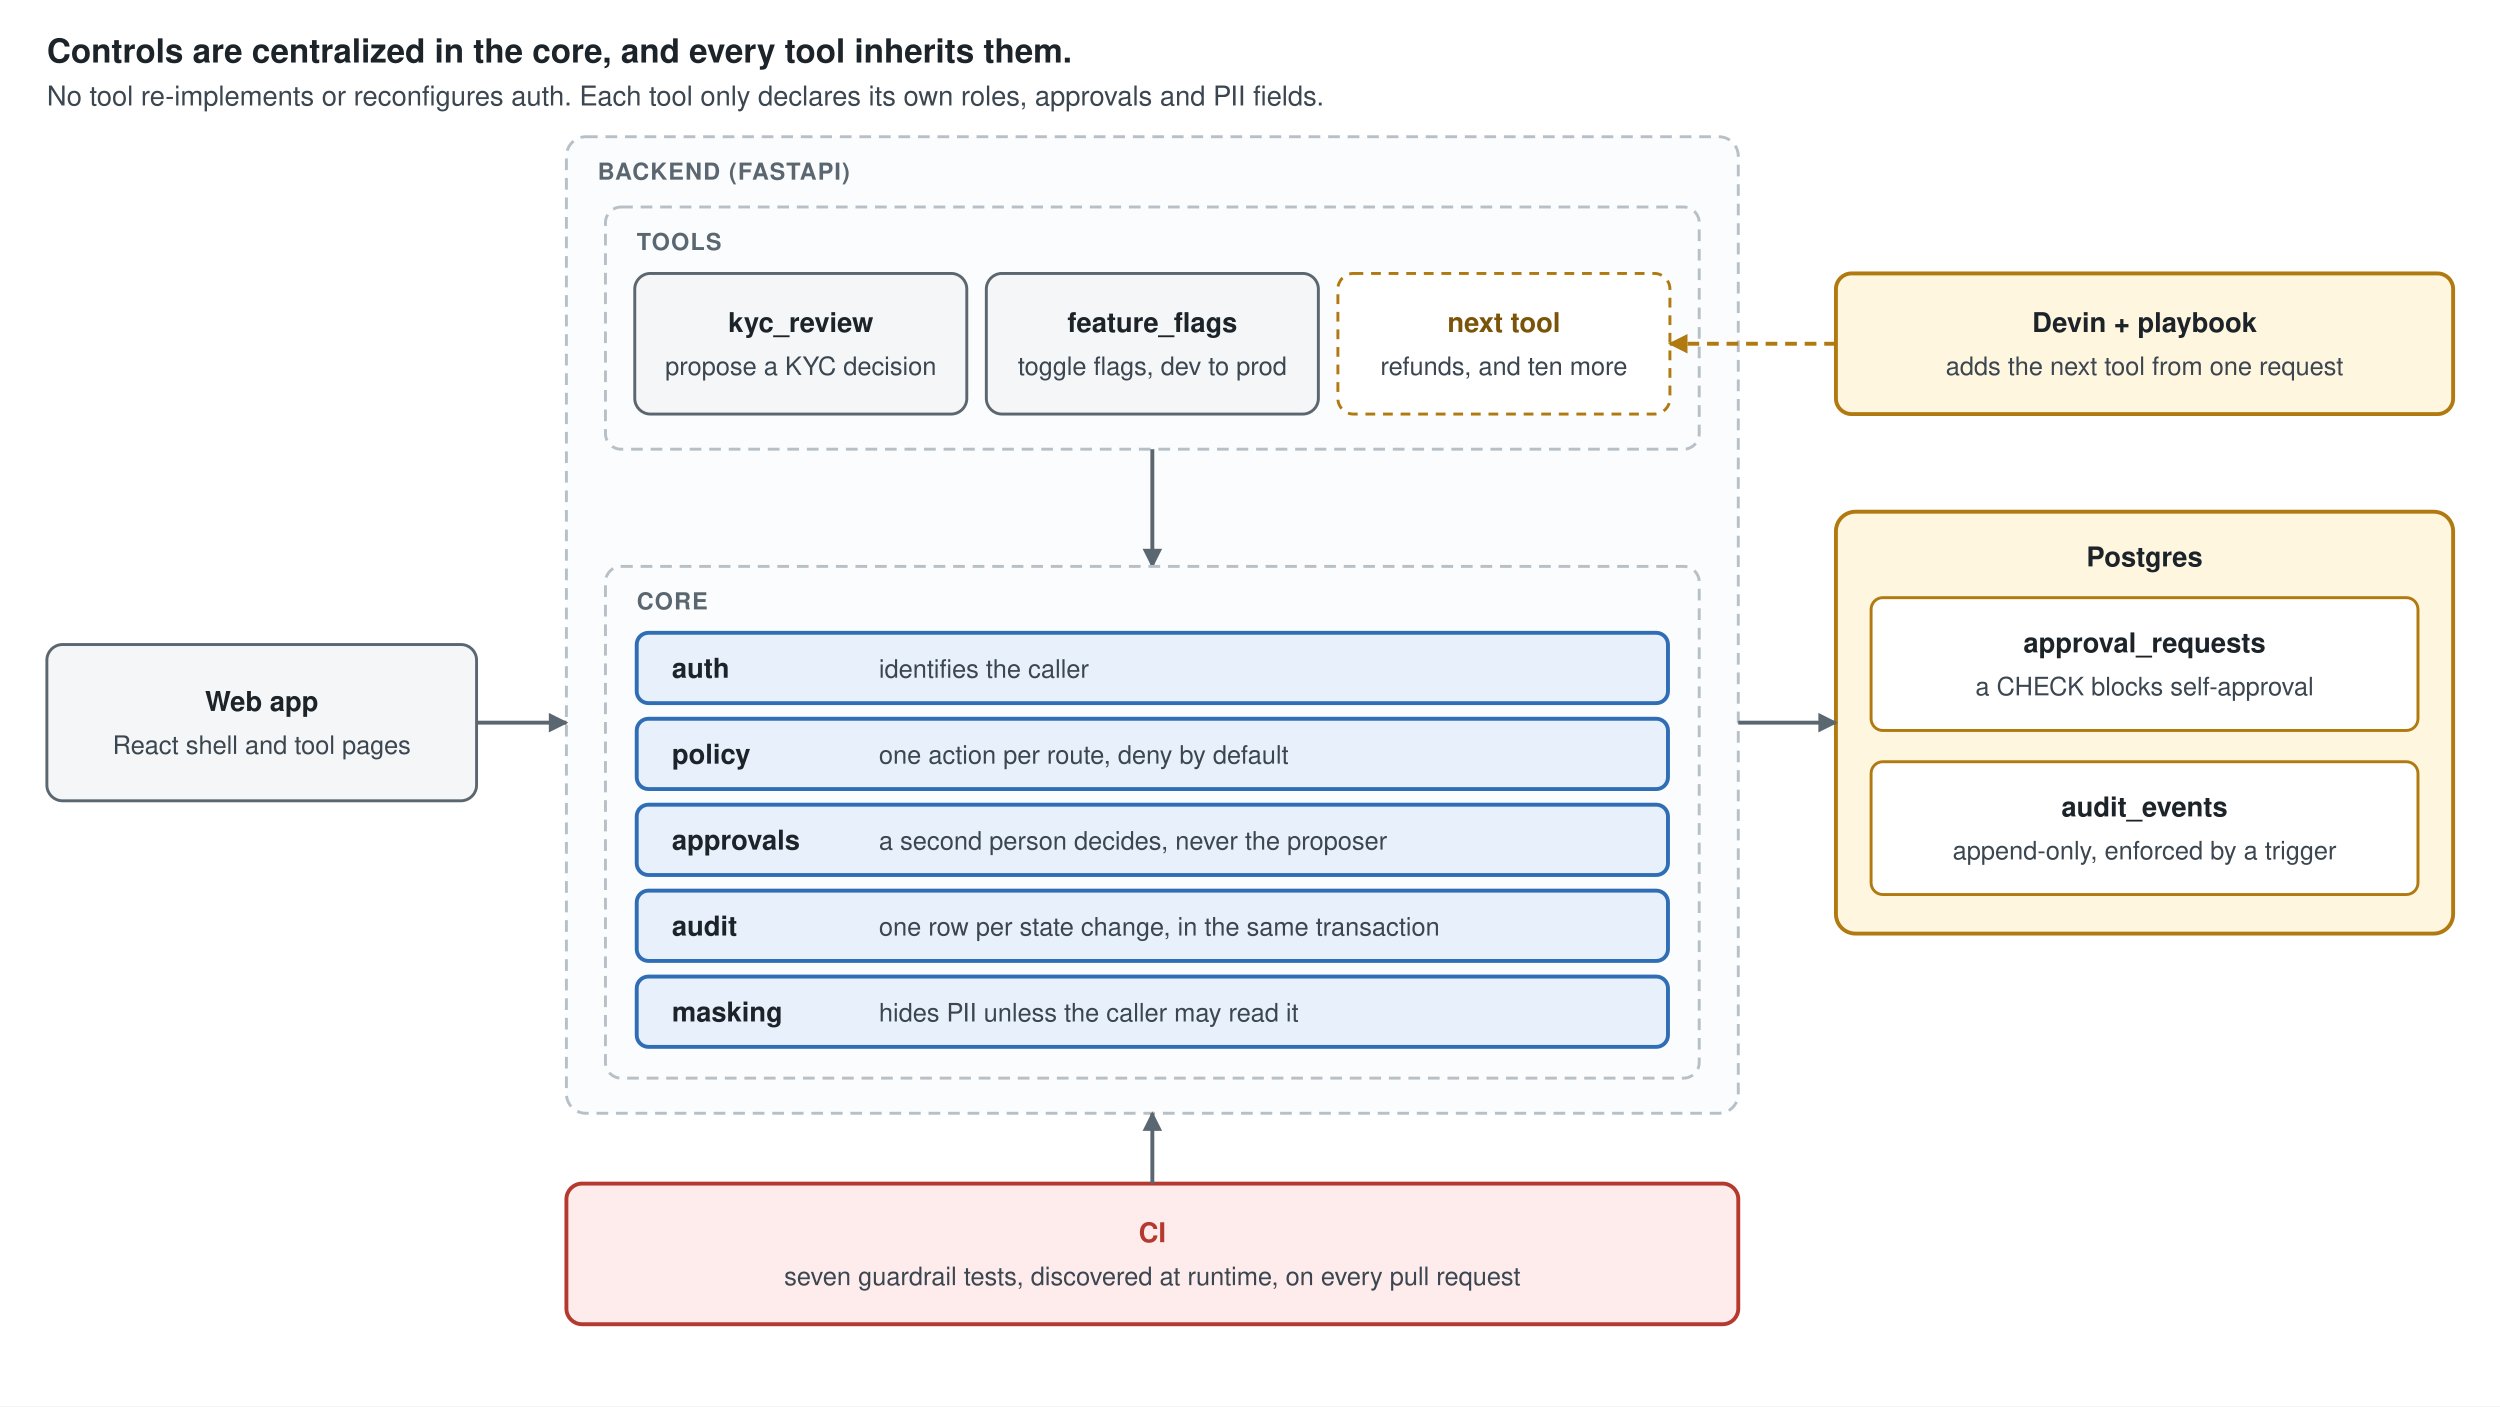
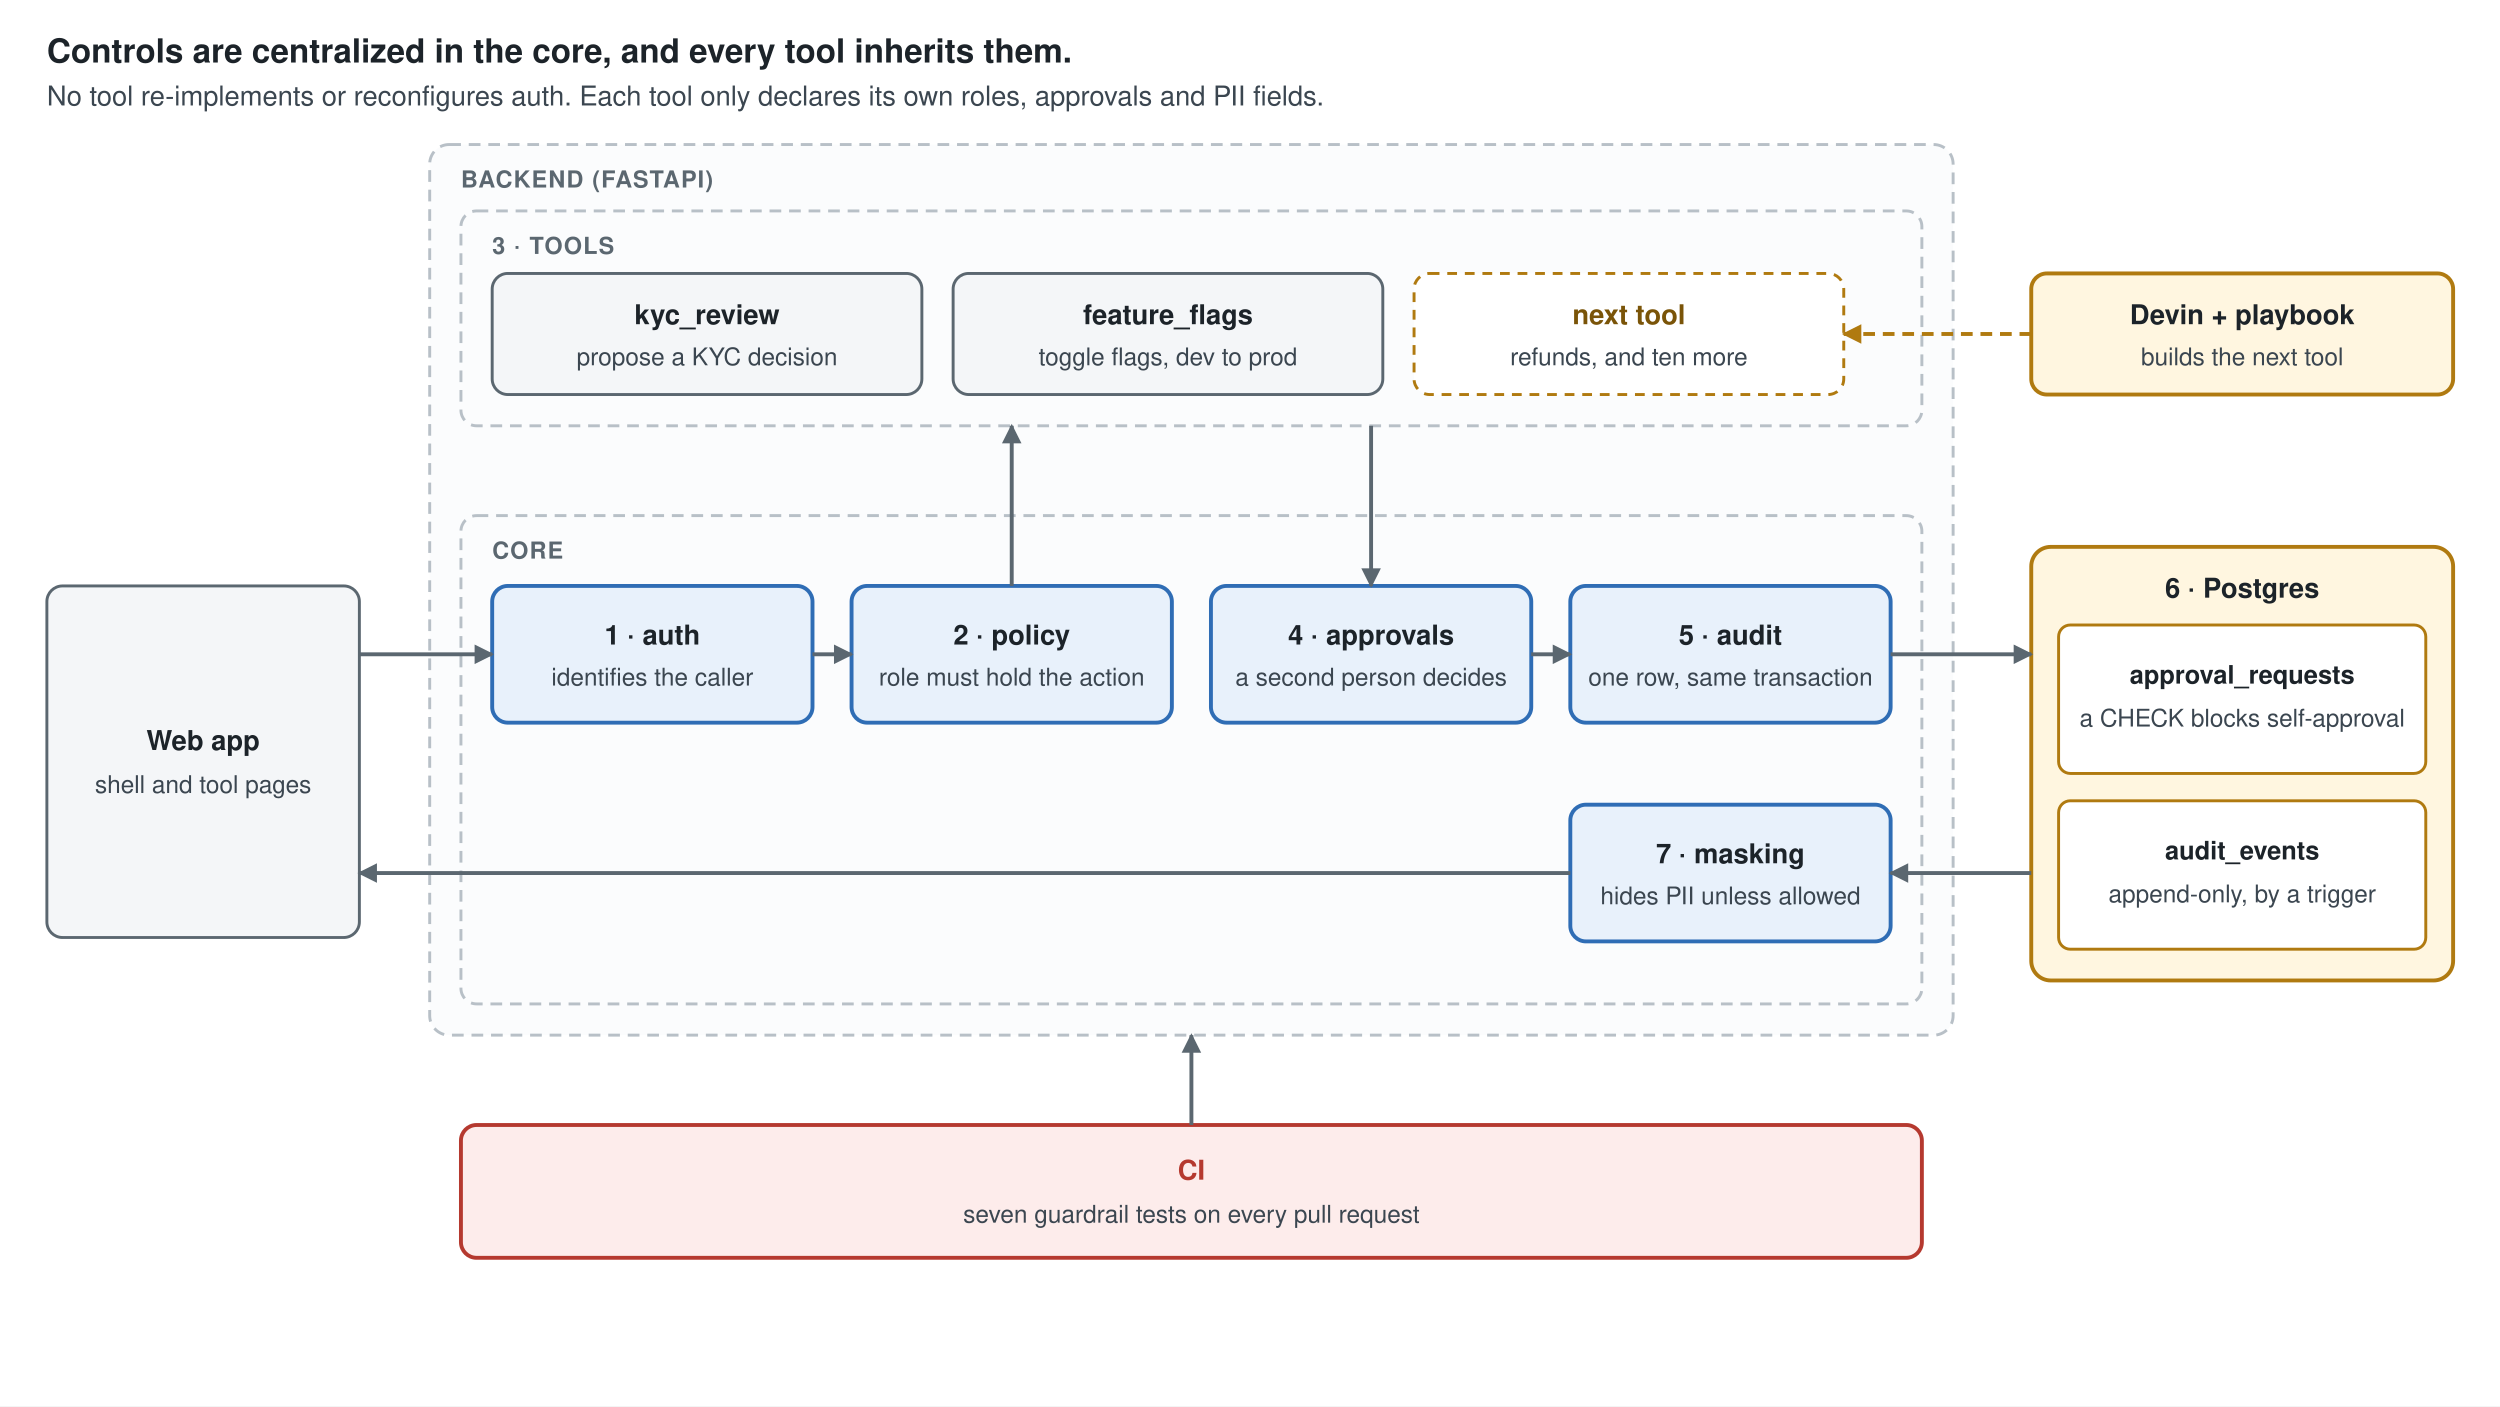
<svg xmlns="http://www.w3.org/2000/svg" viewBox="0 0 1280 720" width="1280" height="720" role="img" aria-labelledby="t d">
  <defs>
    <marker id="ah" viewBox="0 0 10 10" refX="9" refY="5" markerWidth="10" markerHeight="10" markerUnits="userSpaceOnUse" orient="auto-start-reverse">
      <path d="M0 0 L10 5 L0 10 z" fill="#5b6770" />
    </marker>
    <marker id="ad" viewBox="0 0 10 10" refX="9" refY="5" markerWidth="10" markerHeight="10" markerUnits="userSpaceOnUse" orient="auto-start-reverse">
      <path d="M0 0 L10 5 L0 10 z" fill="#b07a10" />
    </marker>
    <style>
      text { font-family: Helvetica, Arial, sans-serif; fill: #1c2329; font-size: 14px; }
      .b { font-weight: 700; }
-       .s { font-size: 13px; fill: #3b4650; }
+       .s { font-size: 12.5px; fill: #3b4650; }
      .zl { font-size: 12px; fill: #5b6770; font-weight: 700; letter-spacing: .6px; }
      .zone { fill: #fbfcfd; stroke: #b8c0c7; stroke-width: 1.5; stroke-dasharray: 6 4; }
      .edge { fill: #f4f6f8; stroke: #5b6770; stroke-width: 1.5; }
      .ghost { fill: #ffffff; stroke: #b07a10; stroke-width: 1.5; stroke-dasharray: 5 4; }
      .enf { fill: #e8f1fb; stroke: #2f6db5; stroke-width: 2; }
      .store { fill: #fff6e0; stroke: #b07a10; stroke-width: 2; }
      .inner { fill: #ffffff; stroke: #b07a10; stroke-width: 1.5; }
      .gate { fill: #fdeceb; stroke: #b5392f; stroke-width: 2; }
      .ar { fill: none; stroke: #5b6770; stroke-width: 2; marker-end: url(#ah); }
      .dv { fill: none; stroke: #b07a10; stroke-width: 2; stroke-dasharray: 6 4; marker-end: url(#ad); }
    </style>
  </defs>
  <rect width="1280" height="720" fill="#ffffff" />
  <text class="b" x="24" y="32" style="font-size:17px">Controls are centralized in the core, and every tool inherits them.</text>
  <text class="s" x="24" y="54" style="font-size:14px">No tool re-implements or reconfigures auth. Each tool only declares its own roles, approvals and PII fields.</text>
-   <rect class="edge" x="24" y="330" width="220" height="80" rx="8" />
-   <text class="b" x="134" y="364" text-anchor="middle">Web app</text>
-   <text class="s" x="134" y="386" text-anchor="middle">React shell and tool pages</text>
-   <rect class="zone" x="290" y="70" width="600" height="500" rx="10" />
-   <text class="zl" x="306" y="92">BACKEND (FASTAPI)</text>
-   <rect class="zone" x="310" y="106" width="560" height="124" rx="8" />
-   <text class="zl" x="326" y="128">TOOLS</text>
-   <rect class="edge" x="325" y="140" width="170" height="72" rx="8" />
-   <text class="b" x="410" y="170" text-anchor="middle">kyc_review</text>
-   <text class="s" x="410" y="192" text-anchor="middle">propose a KYC decision</text>
-   <rect class="edge" x="505" y="140" width="170" height="72" rx="8" />
-   <text class="b" x="590" y="170" text-anchor="middle">feature_flags</text>
-   <text class="s" x="590" y="192" text-anchor="middle">toggle flags, dev to prod</text>
-   <rect class="ghost" x="685" y="140" width="170" height="72" rx="8" />
-   <text class="b" x="770" y="170" text-anchor="middle" style="fill:#7a5408">next tool</text>
-   <text class="s" x="770" y="192" text-anchor="middle">refunds, and ten more</text>
-   <path class="ar" d="M590 230 V290" />
-   <rect class="zone" x="310" y="290" width="560" height="262" rx="8" />
-   <text class="zl" x="326" y="312">CORE</text>
-   <rect class="enf" x="326" y="324" width="528" height="36" rx="6" />
-   <text class="b" x="344" y="347">auth</text>
-   <text class="s" x="450" y="347">identifies the caller</text>
-   <rect class="enf" x="326" y="368" width="528" height="36" rx="6" />
-   <text class="b" x="344" y="391">policy</text>
-   <text class="s" x="450" y="391">one action per route, deny by default</text>
-   <rect class="enf" x="326" y="412" width="528" height="36" rx="6" />
-   <text class="b" x="344" y="435">approvals</text>
-   <text class="s" x="450" y="435">a second person decides, never the proposer</text>
-   <rect class="enf" x="326" y="456" width="528" height="36" rx="6" />
-   <text class="b" x="344" y="479">audit</text>
-   <text class="s" x="450" y="479">one row per state change, in the same transaction</text>
-   <rect class="enf" x="326" y="500" width="528" height="36" rx="6" />
-   <text class="b" x="344" y="523">masking</text>
-   <text class="s" x="450" y="523">hides PII unless the caller may read it</text>
-   <rect class="store" x="940" y="140" width="316" height="72" rx="8" />
-   <text class="b" x="1098" y="170" text-anchor="middle">Devin + playbook</text>
-   <text class="s" x="1098" y="192" text-anchor="middle">adds the next tool from one request</text>
-   <path class="dv" d="M940 176 H855" />
-   <rect class="store" x="940" y="262" width="316" height="216" rx="10" />
-   <text class="b" x="1098" y="290" text-anchor="middle">Postgres</text>
-   <rect class="inner" x="958" y="306" width="280" height="68" rx="6" />
-   <text class="b" x="1098" y="334" text-anchor="middle">approval_requests</text>
-   <text class="s" x="1098" y="356" text-anchor="middle">a CHECK blocks self-approval</text>
-   <rect class="inner" x="958" y="390" width="280" height="68" rx="6" />
-   <text class="b" x="1098" y="418" text-anchor="middle">audit_events</text>
-   <text class="s" x="1098" y="440" text-anchor="middle">append-only, enforced by a trigger</text>
-   <path class="ar" d="M244 370 H290" />
-   <path class="ar" d="M890 370 H940" />
-   <rect class="gate" x="290" y="606" width="600" height="72" rx="8" />
-   <text class="b" x="590" y="636" text-anchor="middle" style="fill:#b5392f">CI</text>
-   <text class="s" x="590" y="658" text-anchor="middle">seven guardrail tests, discovered at runtime, on every pull request</text>
-   <path class="ar" d="M590 606 V570" />
+   <rect class="edge" x="24" y="300" width="160" height="180" rx="8" />
+   <text class="b" x="104" y="384" text-anchor="middle">Web app</text>
+   <text class="s" x="104" y="406" text-anchor="middle">shell and tool pages</text>
+   <rect class="zone" x="220" y="74" width="780" height="456" rx="10" />
+   <text class="zl" x="236" y="96">BACKEND (FASTAPI)</text>
+   <rect class="zone" x="236" y="108" width="748" height="110" rx="8" />
+   <text class="zl" x="252" y="130">3 · TOOLS</text>
+   <rect class="edge" x="252" y="140" width="220" height="62" rx="8" />
+   <text class="b" x="362" y="166" text-anchor="middle">kyc_review</text>
+   <text class="s" x="362" y="187" text-anchor="middle">propose a KYC decision</text>
+   <rect class="edge" x="488" y="140" width="220" height="62" rx="8" />
+   <text class="b" x="598" y="166" text-anchor="middle">feature_flags</text>
+   <text class="s" x="598" y="187" text-anchor="middle">toggle flags, dev to prod</text>
+   <rect class="ghost" x="724" y="140" width="220" height="62" rx="8" />
+   <text class="b" x="834" y="166" text-anchor="middle" style="fill:#7a5408">next tool</text>
+   <text class="s" x="834" y="187" text-anchor="middle">refunds, and ten more</text>
+   <rect class="zone" x="236" y="264" width="748" height="250" rx="8" />
+   <text class="zl" x="252" y="286">CORE</text>
+   <rect class="enf" x="252" y="300" width="164" height="70" rx="8" />
+   <text class="b" x="334" y="330" text-anchor="middle">1 · auth</text>
+   <text class="s" x="334" y="351" text-anchor="middle">identifies the caller</text>
+   <rect class="enf" x="436" y="300" width="164" height="70" rx="8" />
+   <text class="b" x="518" y="330" text-anchor="middle">2 · policy</text>
+   <text class="s" x="518" y="351" text-anchor="middle">role must hold the action</text>
+   <rect class="enf" x="620" y="300" width="164" height="70" rx="8" />
+   <text class="b" x="702" y="330" text-anchor="middle">4 · approvals</text>
+   <text class="s" x="702" y="351" text-anchor="middle">a second person decides</text>
+   <rect class="enf" x="804" y="300" width="164" height="70" rx="8" />
+   <text class="b" x="886" y="330" text-anchor="middle">5 · audit</text>
+   <text class="s" x="886" y="351" text-anchor="middle">one row, same transaction</text>
+   <rect class="enf" x="804" y="412" width="164" height="70" rx="8" />
+   <text class="b" x="886" y="442" text-anchor="middle">7 · masking</text>
+   <text class="s" x="886" y="463" text-anchor="middle">hides PII unless allowed</text>
+   <rect class="store" x="1040" y="140" width="216" height="62" rx="8" />
+   <text class="b" x="1148" y="166" text-anchor="middle">Devin + playbook</text>
+   <text class="s" x="1148" y="187" text-anchor="middle">builds the next tool</text>
+   <path class="dv" d="M1040 171 H944" />
+   <rect class="store" x="1040" y="280" width="216" height="222" rx="10" />
+   <text class="b" x="1148" y="306" text-anchor="middle">6 · Postgres</text>
+   <rect class="inner" x="1054" y="320" width="188" height="76" rx="6" />
+   <text class="b" x="1148" y="350" text-anchor="middle" style="font-size:13px">approval_requests</text>
+   <text class="s" x="1148" y="372" text-anchor="middle">a CHECK blocks self-approval</text>
+   <rect class="inner" x="1054" y="410" width="188" height="76" rx="6" />
+   <text class="b" x="1148" y="440" text-anchor="middle" style="font-size:13px">audit_events</text>
+   <text class="s" x="1148" y="462" text-anchor="middle">append-only, by a trigger</text>
+   <path class="ar" d="M184 335 H252" />
+   <path class="ar" d="M416 335 H436" />
+   <path class="ar" d="M518 300 V218" />
+   <path class="ar" d="M702 218 V300" />
+   <path class="ar" d="M784 335 H804" />
+   <path class="ar" d="M968 335 H1040" />
+   <path class="ar" d="M1040 447 H968" />
+   <path class="ar" d="M804 447 H184" />
+   <rect class="gate" x="236" y="576" width="748" height="68" rx="8" />
+   <text class="b" x="610" y="604" text-anchor="middle" style="fill:#b5392f">CI</text>
+   <text class="s" x="610" y="626" text-anchor="middle">seven guardrail tests on every pull request</text>
+   <path class="ar" d="M610 576 V530" />
</svg>
